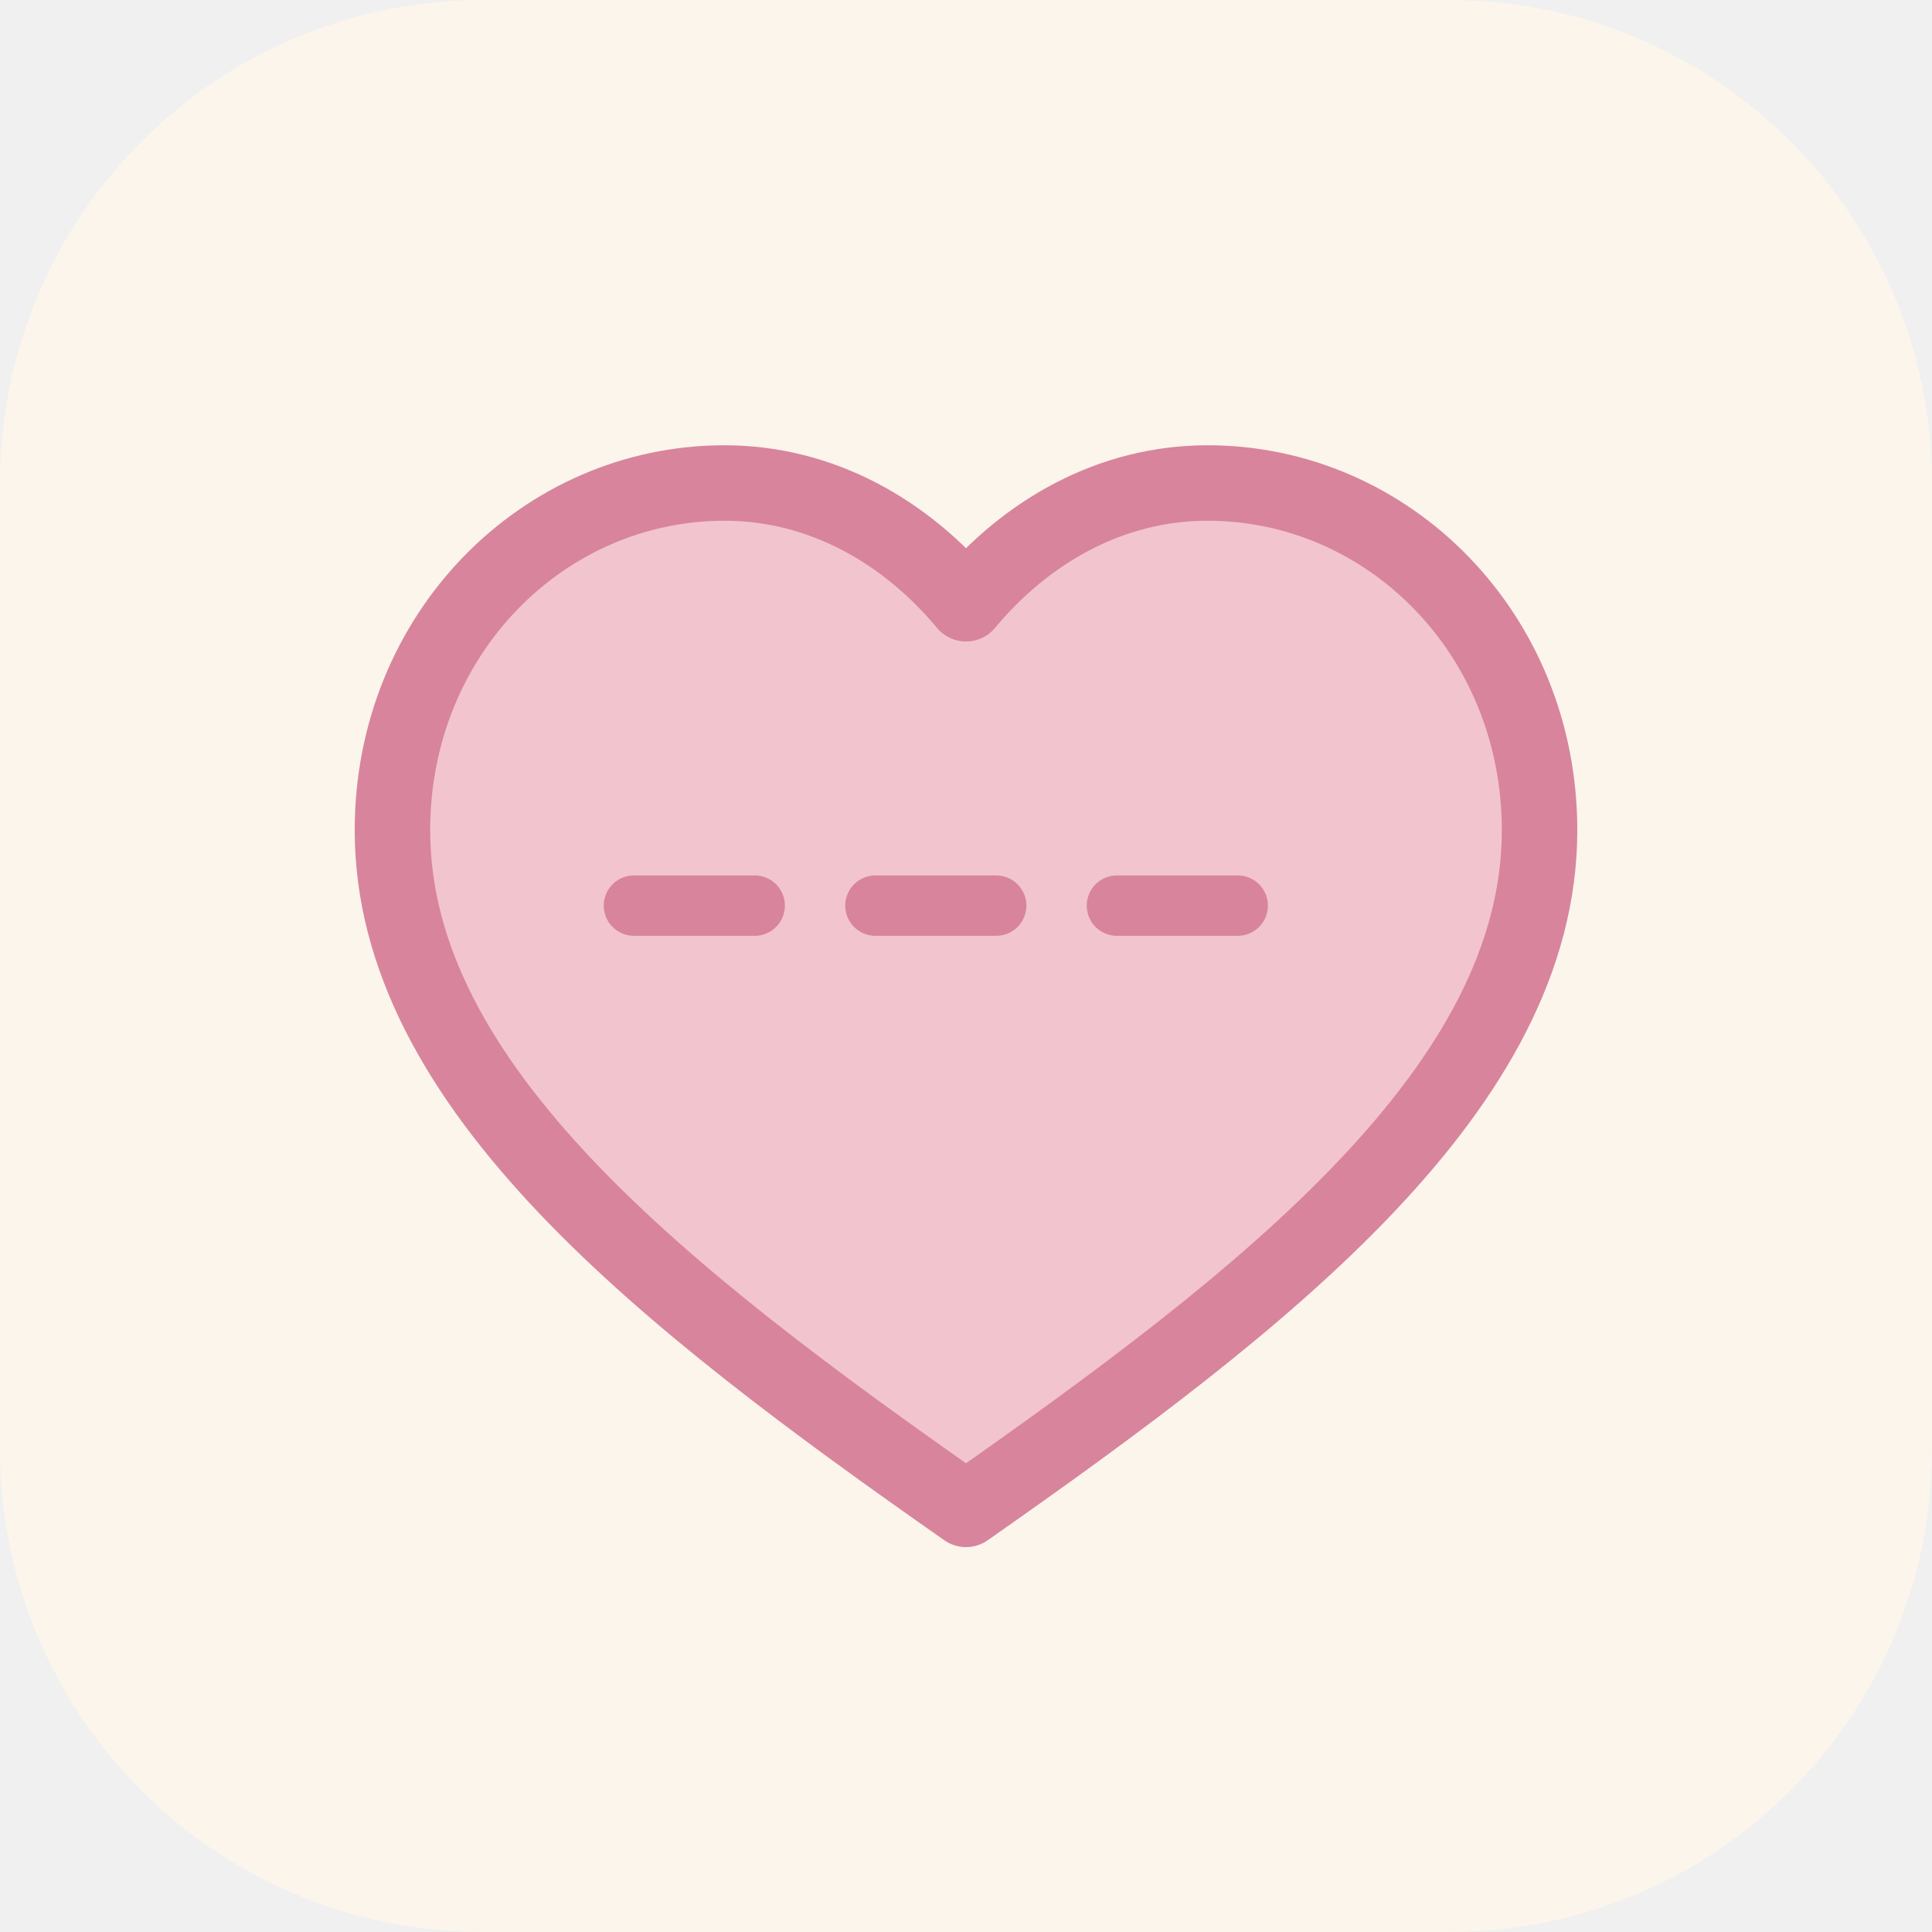
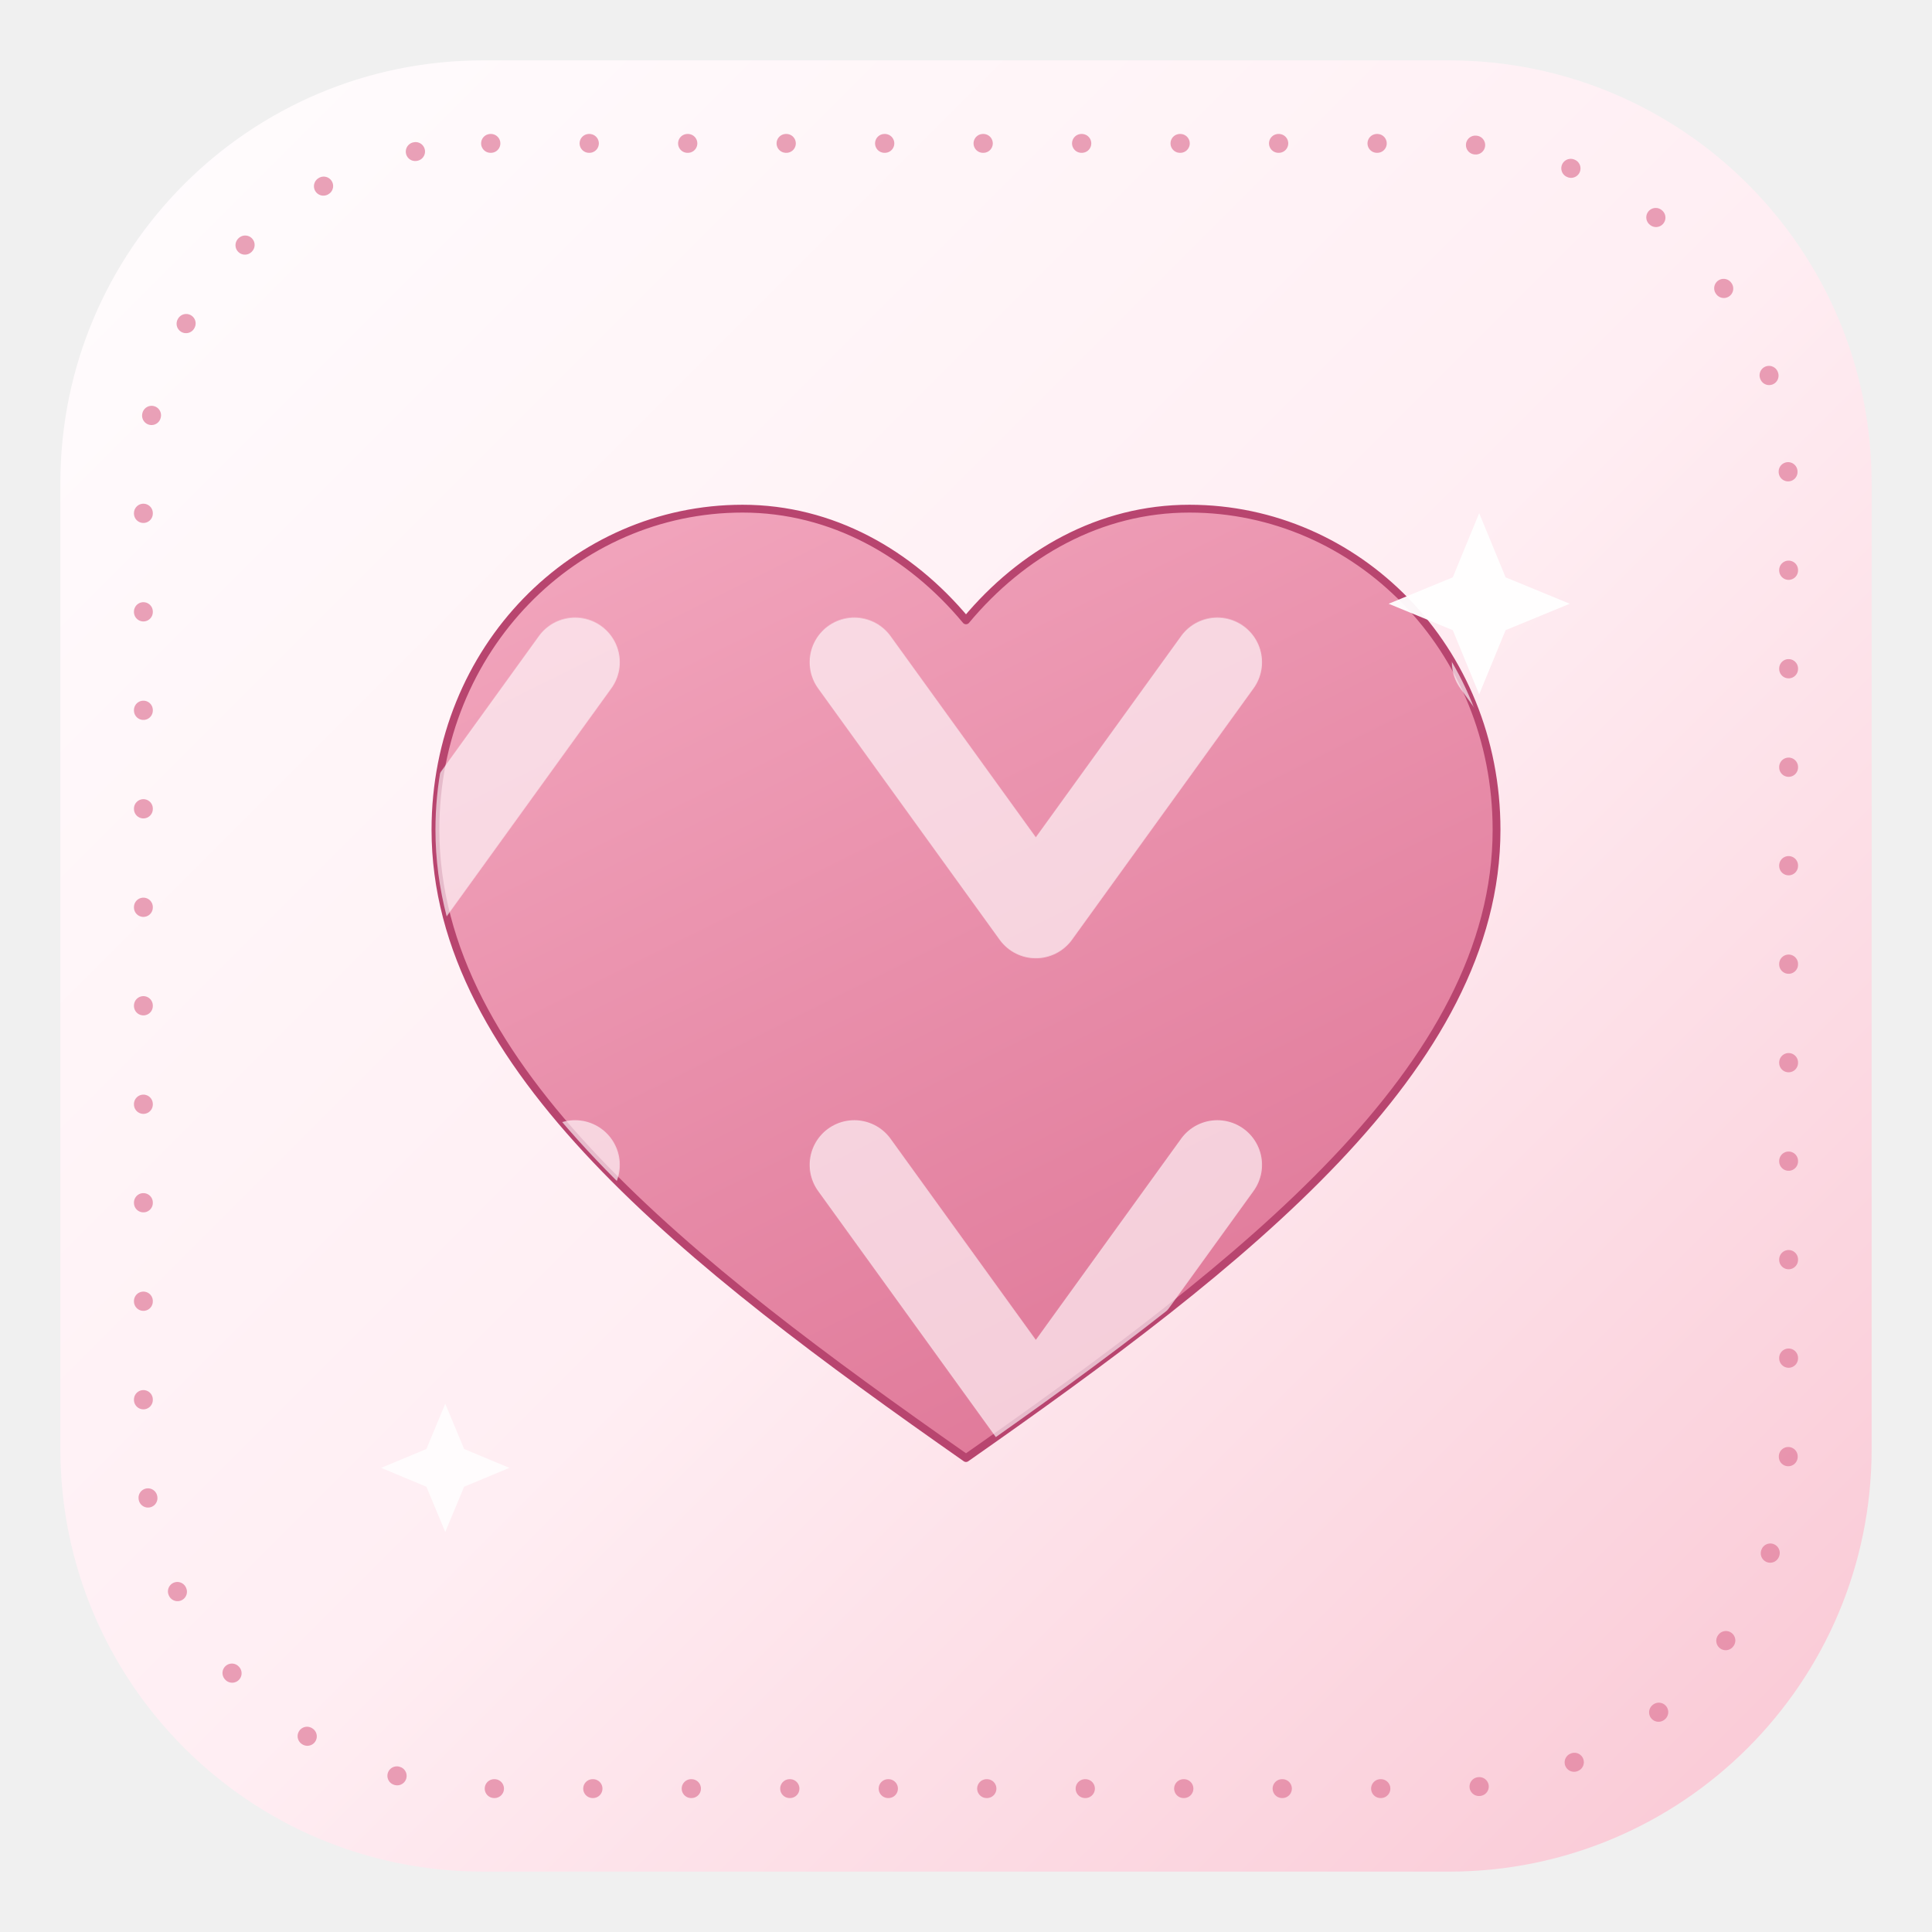
- <svg xmlns="http://www.w3.org/2000/svg" viewBox="0 0 64 64">
-   <rect width="64" height="64" rx="16" fill="#FBF5EC" />
-   <path d="M32 50C22 43 13 36 13 27.5 13 21 18 16 24 16c3.2 0 6 1.6 8 4 2-2.4 4.8-4 8-4 6 0 11 5 11 11.5C51 36 42 43 32 50z" fill="#F2C4CE" stroke="#D8849C" stroke-width="2.5" stroke-linejoin="round" />
-   <path d="M21 30h22" stroke="#D8849C" stroke-width="2" stroke-dasharray="4 4" stroke-linecap="round" />
+ <svg xmlns="http://www.w3.org/2000/svg" viewBox="0 0 512 512">
+   <defs>
+     <linearGradient id="tile" x1="0" y1="0" x2="1" y2="1">
+       <stop offset="0" stop-color="#fffdfe" />
+       <stop offset="0.52" stop-color="#ffeef3" />
+       <stop offset="1" stop-color="#f9c6d3" />
+     </linearGradient>
+     <linearGradient id="heart" x1="0" y1="0" x2="0.55" y2="1">
+       <stop offset="0" stop-color="#f3a8bf" />
+       <stop offset="1" stop-color="#e07a9a" />
+     </linearGradient>
+     <pattern id="stitch" width="23" height="18" patternUnits="userSpaceOnUse">
+       <path d="M5 3.5 11.5 12.5 18 3.5" fill="none" stroke="#fffbfc" stroke-width="3.2" stroke-linecap="round" stroke-linejoin="round" opacity="0.65" />
+     </pattern>
+   </defs>
+   <rect x="16" y="16" width="480" height="480" rx="112" fill="url(#tile)" />
+   <rect x="38" y="38" width="436" height="436" rx="92" fill="none" stroke="#e07a9a" stroke-width="5" stroke-dasharray="0.1 26" stroke-linecap="round" opacity="0.7" />
+   <g transform="translate(256 268) scale(7.4) translate(-32 -34)">
+     <path d="M32 50C22 43 13 36 13 27.5 13 21 18 16 24 16c3.2 0 6 1.6 8 4 2-2.4 4.8-4 8-4 6 0 11 5 11 11.5C51 36 42 43 32 50z" fill="url(#heart)" stroke="#b8456f" stroke-width="0.28" stroke-linejoin="round" />
+     <path d="M32 50C22 43 13 36 13 27.5 13 21 18 16 24 16c3.2 0 6 1.6 8 4 2-2.4 4.8-4 8-4 6 0 11 5 11 11.5C51 36 42 43 32 50z" fill="url(#stitch)" />
+   </g>
+   <g fill="#ffffff">
+     <path d="M392 136 l7 17 17 7 -17 7 -7 17 -7 -17 -17 -7 17 -7 z" opacity="0.95" />
+     <path d="M118 372 l5 12 12 5 -12 5 -5 12 -5 -12 -12 -5 12 -5 z" opacity="0.8" />
+   </g>
</svg>
